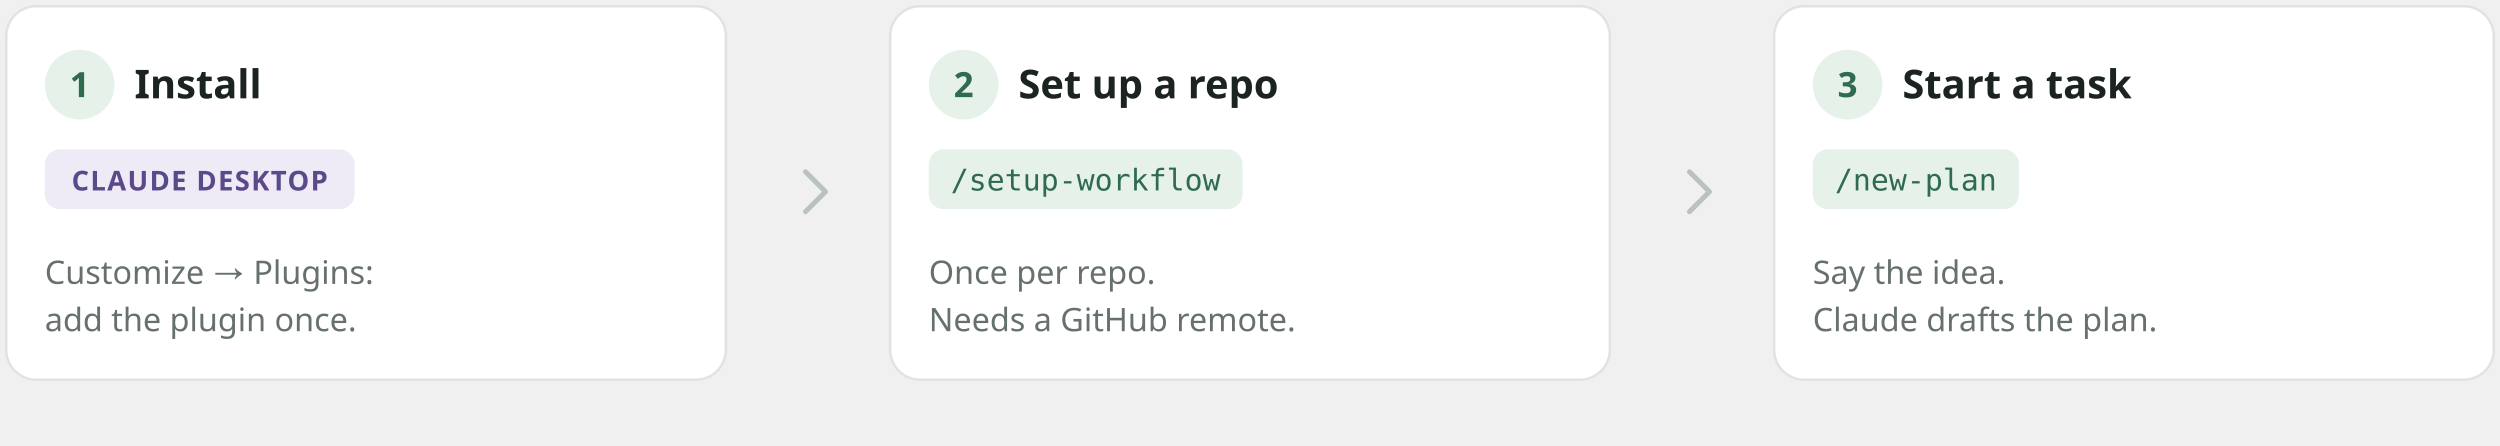
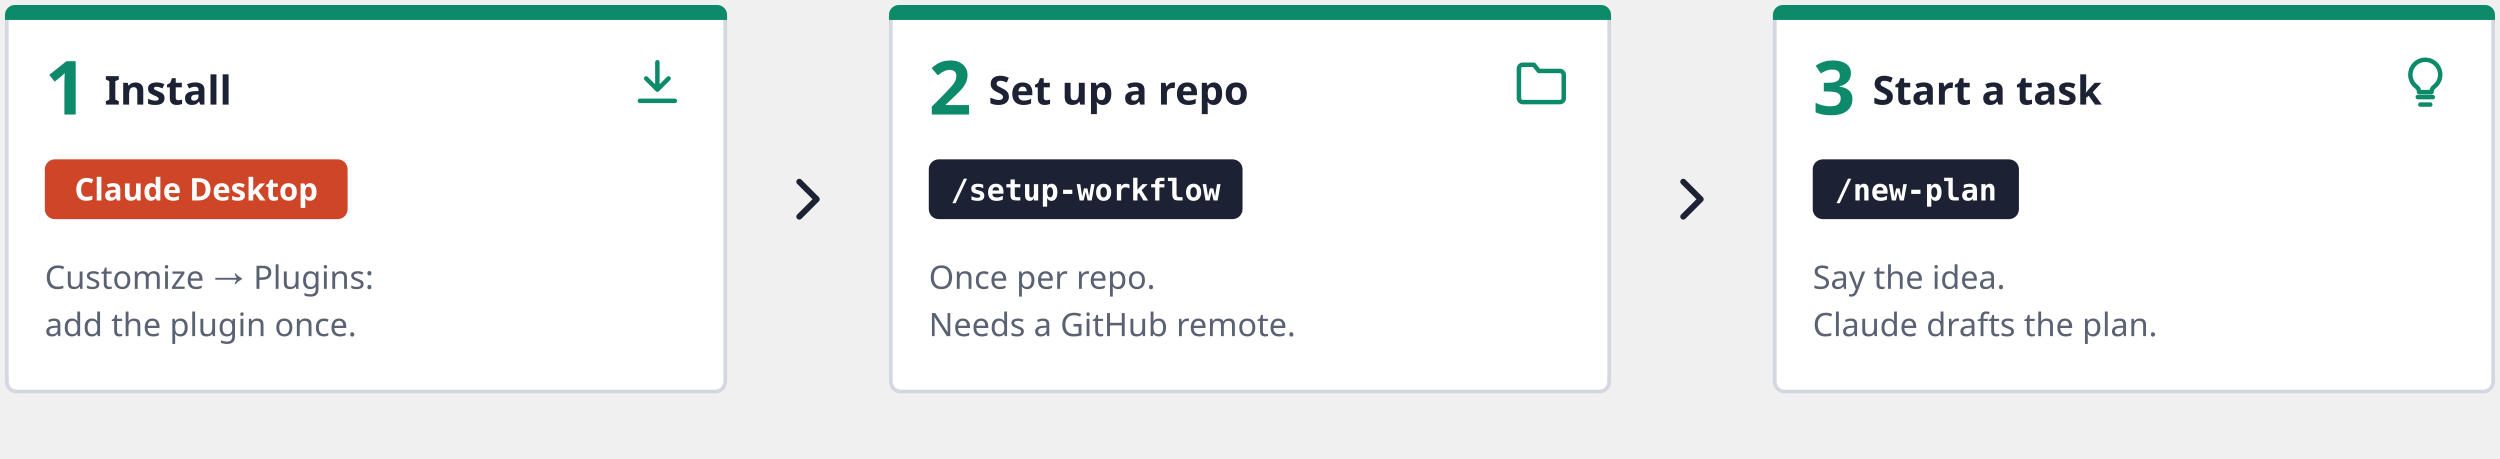
- <svg xmlns="http://www.w3.org/2000/svg" viewBox="-2 -2 1004 179" width="1004" height="179" role="img" aria-label="Get started: install the plugin, run /setup-workflow once per repo, then /new-plan for each task.">
-   <rect x="0.5" y=".5" width="289" height="150" rx="12" fill="#ffffff" stroke="#dfe4e1" />
-   <circle cx="30" cy="32" r="14" fill="#e6f1ea" />
-   <text x="30" y="37" font-family="-apple-system, BlinkMacSystemFont, 'Segoe UI', 'Noto Sans', Helvetica, Arial, sans-serif" font-size="14" font-weight="600" fill="#2f6b4f" text-anchor="middle">1</text>
-   <text x="52" y="37.5" font-family="-apple-system, BlinkMacSystemFont, 'Segoe UI', 'Noto Sans', Helvetica, Arial, sans-serif" font-size="16" font-weight="600" fill="#1b2420" text-anchor="start">Install</text>
-   <rect x="16" y="58" width="124.4" height="24" rx="6" fill="#eeeaf6" />
-   <text x="78.2" y="74.5" font-family="-apple-system, BlinkMacSystemFont, 'Segoe UI', 'Noto Sans', Helvetica, Arial, sans-serif" font-size="11" font-weight="600" fill="#5b4a8a" text-anchor="middle" letter-spacing=".05em">CLAUDE DESKTOP</text>
-   <text x="16" y="112" font-family="-apple-system, BlinkMacSystemFont, 'Segoe UI', 'Noto Sans', Helvetica, Arial, sans-serif" font-size="13" font-weight="400" fill="#66716b" text-anchor="start">Customize → Plugins:</text>
-   <text x="16" y="131" font-family="-apple-system, BlinkMacSystemFont, 'Segoe UI', 'Noto Sans', Helvetica, Arial, sans-serif" font-size="13" font-weight="400" fill="#66716b" text-anchor="start">add the plugin once.</text>
-   <rect x="355.5" y=".5" width="289" height="150" rx="12" fill="#ffffff" stroke="#dfe4e1" />
-   <circle cx="385" cy="32" r="14" fill="#e6f1ea" />
-   <text x="385" y="37" font-family="-apple-system, BlinkMacSystemFont, 'Segoe UI', 'Noto Sans', Helvetica, Arial, sans-serif" font-size="14" font-weight="600" fill="#2f6b4f" text-anchor="middle">2</text>
-   <text x="407" y="37.5" font-family="-apple-system, BlinkMacSystemFont, 'Segoe UI', 'Noto Sans', Helvetica, Arial, sans-serif" font-size="16" font-weight="600" fill="#1b2420" text-anchor="start">Set up a repo</text>
-   <rect x="371" y="58" width="126.0" height="24" rx="6" fill="#e6f1ea" />
-   <text x="434.0" y="74.5" font-family="ui-monospace, SFMono-Regular, Menlo, Consolas, monospace" font-size="12" font-weight="500" fill="#2f6b4f" text-anchor="middle">/setup-workflow</text>
-   <text x="371" y="112" font-family="-apple-system, BlinkMacSystemFont, 'Segoe UI', 'Noto Sans', Helvetica, Arial, sans-serif" font-size="13" font-weight="400" fill="#66716b" text-anchor="start">Once per repo.</text>
-   <text x="371" y="131" font-family="-apple-system, BlinkMacSystemFont, 'Segoe UI', 'Noto Sans', Helvetica, Arial, sans-serif" font-size="13" font-weight="400" fill="#66716b" text-anchor="start">Needs a GitHub remote.</text>
-   <path d="M321.5 67.0 l8 8 l-8 8" fill="none" stroke="#b9c2bd" stroke-width="2" stroke-linecap="round" stroke-linejoin="round" />
-   <rect x="710.5" y=".5" width="289" height="150" rx="12" fill="#ffffff" stroke="#dfe4e1" />
-   <circle cx="740" cy="32" r="14" fill="#e6f1ea" />
-   <text x="740" y="37" font-family="-apple-system, BlinkMacSystemFont, 'Segoe UI', 'Noto Sans', Helvetica, Arial, sans-serif" font-size="14" font-weight="600" fill="#2f6b4f" text-anchor="middle">3</text>
-   <text x="762" y="37.5" font-family="-apple-system, BlinkMacSystemFont, 'Segoe UI', 'Noto Sans', Helvetica, Arial, sans-serif" font-size="16" font-weight="600" fill="#1b2420" text-anchor="start">Start a task</text>
-   <rect x="726" y="58" width="82.8" height="24" rx="6" fill="#e6f1ea" />
-   <text x="767.4" y="74.5" font-family="ui-monospace, SFMono-Regular, Menlo, Consolas, monospace" font-size="12" font-weight="500" fill="#2f6b4f" text-anchor="middle">/new-plan</text>
-   <text x="726" y="112" font-family="-apple-system, BlinkMacSystemFont, 'Segoe UI', 'Noto Sans', Helvetica, Arial, sans-serif" font-size="13" font-weight="400" fill="#66716b" text-anchor="start">Say the idea.</text>
-   <text x="726" y="131" font-family="-apple-system, BlinkMacSystemFont, 'Segoe UI', 'Noto Sans', Helvetica, Arial, sans-serif" font-size="13" font-weight="400" fill="#66716b" text-anchor="start">Claude drafts the plan.</text>
-   <path d="M676.5 67.0 l8 8 l-8 8" fill="none" stroke="#b9c2bd" stroke-width="2" stroke-linecap="round" stroke-linejoin="round" />
+ <svg xmlns="http://www.w3.org/2000/svg" viewBox="-2 -2 1004 184" width="1004" height="184" role="img" aria-label="Get started: install the plugin, run /setup-workflow once per repo, then /new-plan for each task.">
+   <rect x="0.75" y="0.75" width="288.5" height="154.5" rx="4" fill="#ffffff" stroke="#d3d8e0" stroke-width="1.5" />
+   <path d="M0 4 a4 4 0 0 1 4 -4 h282 a4 4 0 0 1 4 4 v2 h-290 z" fill="#0d8a69" />
+   <text x="16" y="44" font-family="-apple-system, BlinkMacSystemFont, 'Segoe UI', 'Noto Sans', Helvetica, Arial, sans-serif" font-size="30" font-weight="800" fill="#0d8a69" text-anchor="start">1</text>
+   <text x="40" y="40" font-family="-apple-system, BlinkMacSystemFont, 'Segoe UI', 'Noto Sans', Helvetica, Arial, sans-serif" font-size="16" font-weight="700" fill="#1c2233" text-anchor="start">Install</text>
+   <g transform="translate(250 19) scale(1.000)" fill="none" stroke="#0d8a69" stroke-width="1.8" stroke-linecap="round" stroke-linejoin="round">
+     <path d="M12 4v11M7.5 10.5L12 15l4.5-4.5M5 19.5h14" />
+   </g>
+   <rect x="16" y="62" width="121.6" height="24" rx="4" fill="#cf4527" />
+   <text x="76.8" y="78.5" font-family="-apple-system, BlinkMacSystemFont, 'Segoe UI', 'Noto Sans', Helvetica, Arial, sans-serif" font-size="12.5" font-weight="700" fill="#ffffff" text-anchor="middle">Claude Desktop</text>
+   <text x="16" y="114" font-family="-apple-system, BlinkMacSystemFont, 'Segoe UI', 'Noto Sans', Helvetica, Arial, sans-serif" font-size="13" font-weight="400" fill="#596173" text-anchor="start">Customize → Plugins:</text>
+   <text x="16" y="133" font-family="-apple-system, BlinkMacSystemFont, 'Segoe UI', 'Noto Sans', Helvetica, Arial, sans-serif" font-size="13" font-weight="400" fill="#596173" text-anchor="start">add the plugin once.</text>
+   <rect x="355.75" y="0.75" width="288.5" height="154.5" rx="4" fill="#ffffff" stroke="#d3d8e0" stroke-width="1.5" />
+   <path d="M355 4 a4 4 0 0 1 4 -4 h282 a4 4 0 0 1 4 4 v2 h-290 z" fill="#0d8a69" />
+   <text x="371" y="44" font-family="-apple-system, BlinkMacSystemFont, 'Segoe UI', 'Noto Sans', Helvetica, Arial, sans-serif" font-size="30" font-weight="800" fill="#0d8a69" text-anchor="start">2</text>
+   <text x="395" y="40" font-family="-apple-system, BlinkMacSystemFont, 'Segoe UI', 'Noto Sans', Helvetica, Arial, sans-serif" font-size="16" font-weight="700" fill="#1c2233" text-anchor="start">Set up a repo</text>
+   <g transform="translate(605 19) scale(1.000)" fill="none" stroke="#0d8a69" stroke-width="1.8" stroke-linecap="round" stroke-linejoin="round">
+     <path d="M3 6.5A1.5 1.5 0 0 1 4.5 5H9l2 2.5h8.5A1.5 1.5 0 0 1 21 9v9.5a1.5 1.5 0 0 1-1.5 1.5h-15A1.5 1.5 0 0 1 3 18.5z" />
+   </g>
+   <rect x="371" y="62" width="126.0" height="24" rx="4" fill="#1c2233" />
+   <text x="434.0" y="78.5" font-family="ui-monospace, SFMono-Regular, Menlo, Consolas, monospace" font-size="12" font-weight="600" fill="#ffffff" text-anchor="middle">/setup-workflow</text>
+   <text x="371" y="114" font-family="-apple-system, BlinkMacSystemFont, 'Segoe UI', 'Noto Sans', Helvetica, Arial, sans-serif" font-size="13" font-weight="400" fill="#596173" text-anchor="start">Once per repo.</text>
+   <text x="371" y="133" font-family="-apple-system, BlinkMacSystemFont, 'Segoe UI', 'Noto Sans', Helvetica, Arial, sans-serif" font-size="13" font-weight="400" fill="#596173" text-anchor="start">Needs a GitHub remote.</text>
+   <path d="M319.0 71.0 l7 7 l-7 7" fill="none" stroke="#1c2233" stroke-width="2.4" stroke-linecap="round" stroke-linejoin="round" />
+   <rect x="710.75" y="0.75" width="288.5" height="154.5" rx="4" fill="#ffffff" stroke="#d3d8e0" stroke-width="1.5" />
+   <path d="M710 4 a4 4 0 0 1 4 -4 h282 a4 4 0 0 1 4 4 v2 h-290 z" fill="#0d8a69" />
+   <text x="726" y="44" font-family="-apple-system, BlinkMacSystemFont, 'Segoe UI', 'Noto Sans', Helvetica, Arial, sans-serif" font-size="30" font-weight="800" fill="#0d8a69" text-anchor="start">3</text>
+   <text x="750" y="40" font-family="-apple-system, BlinkMacSystemFont, 'Segoe UI', 'Noto Sans', Helvetica, Arial, sans-serif" font-size="16" font-weight="700" fill="#1c2233" text-anchor="start">Start a task</text>
+   <g transform="translate(960 19) scale(1.000)" fill="none" stroke="#0d8a69" stroke-width="1.8" stroke-linecap="round" stroke-linejoin="round">
+     <path d="M9 18h6M10 21h4M12 3a6 6 0 0 0-3.6 10.8c.7.5 1.1 1.3 1.1 2.1v.1h5v-.1c0-.8.4-1.6 1.1-2.1A6 6 0 0 0 12 3z" />
+   </g>
+   <rect x="726" y="62" width="82.8" height="24" rx="4" fill="#1c2233" />
+   <text x="767.4" y="78.5" font-family="ui-monospace, SFMono-Regular, Menlo, Consolas, monospace" font-size="12" font-weight="600" fill="#ffffff" text-anchor="middle">/new-plan</text>
+   <text x="726" y="114" font-family="-apple-system, BlinkMacSystemFont, 'Segoe UI', 'Noto Sans', Helvetica, Arial, sans-serif" font-size="13" font-weight="400" fill="#596173" text-anchor="start">Say the idea.</text>
+   <text x="726" y="133" font-family="-apple-system, BlinkMacSystemFont, 'Segoe UI', 'Noto Sans', Helvetica, Arial, sans-serif" font-size="13" font-weight="400" fill="#596173" text-anchor="start">Claude drafts the plan.</text>
+   <path d="M674.0 71.0 l7 7 l-7 7" fill="none" stroke="#1c2233" stroke-width="2.4" stroke-linecap="round" stroke-linejoin="round" />
</svg>
